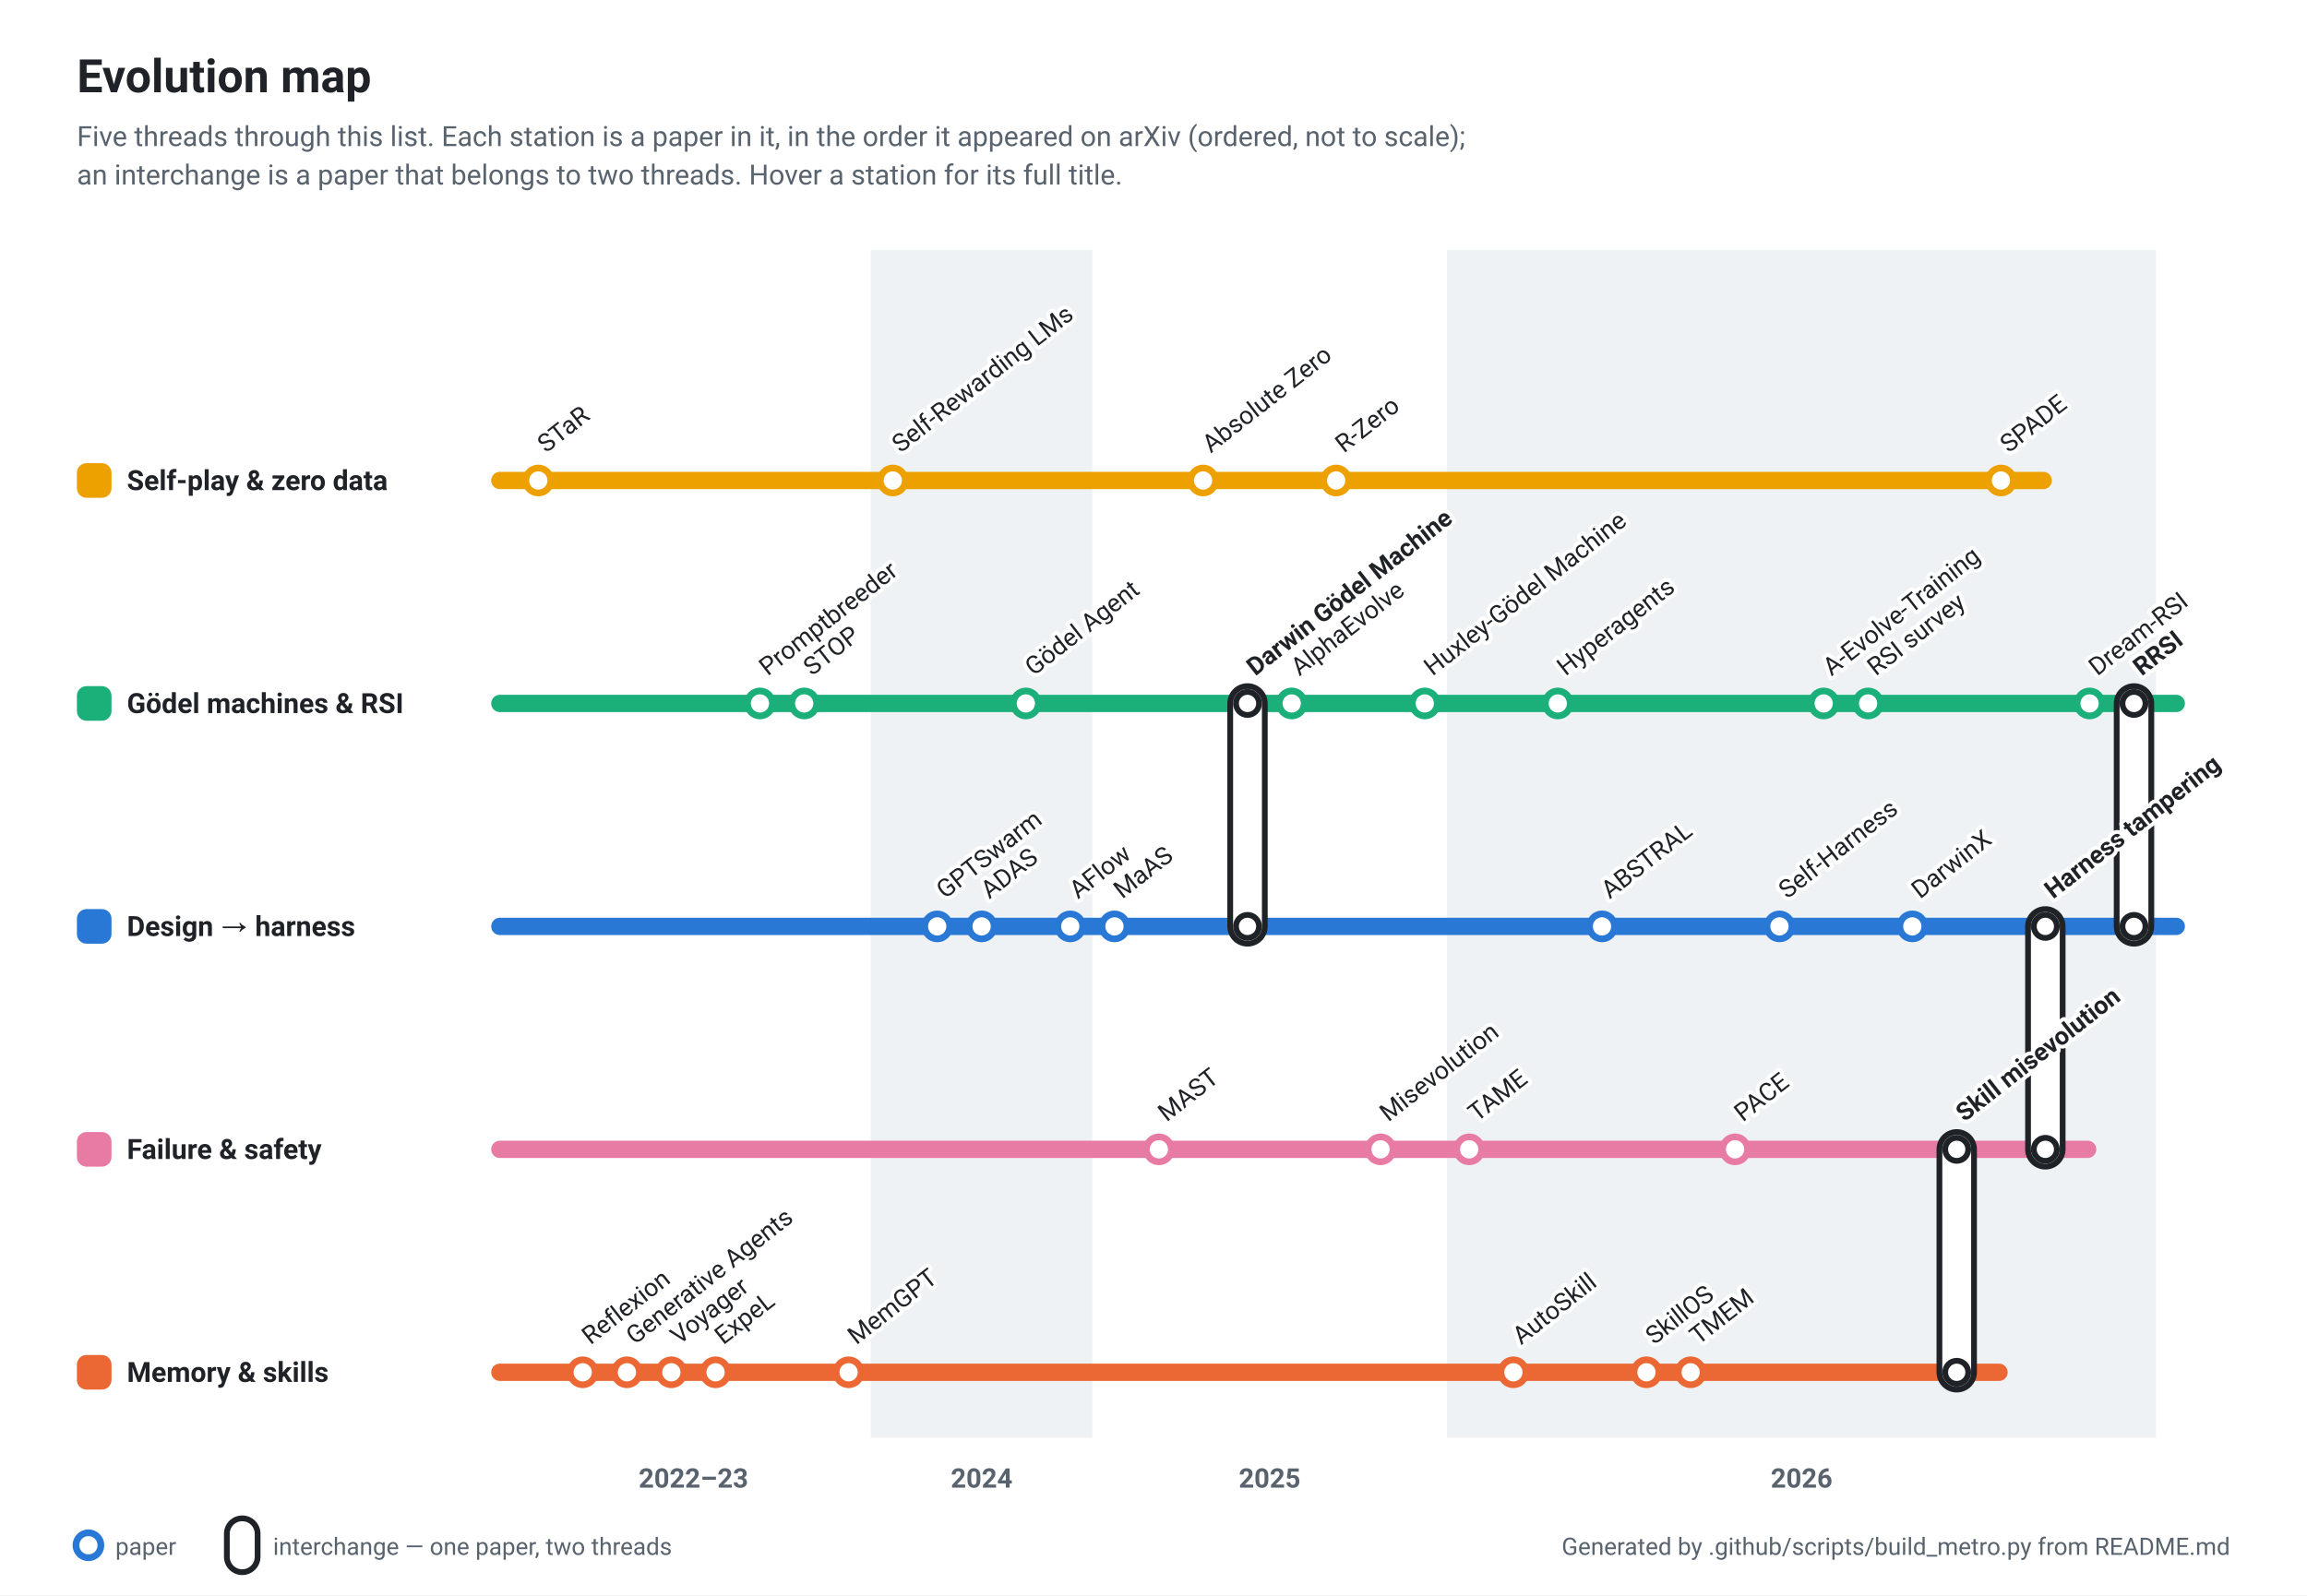
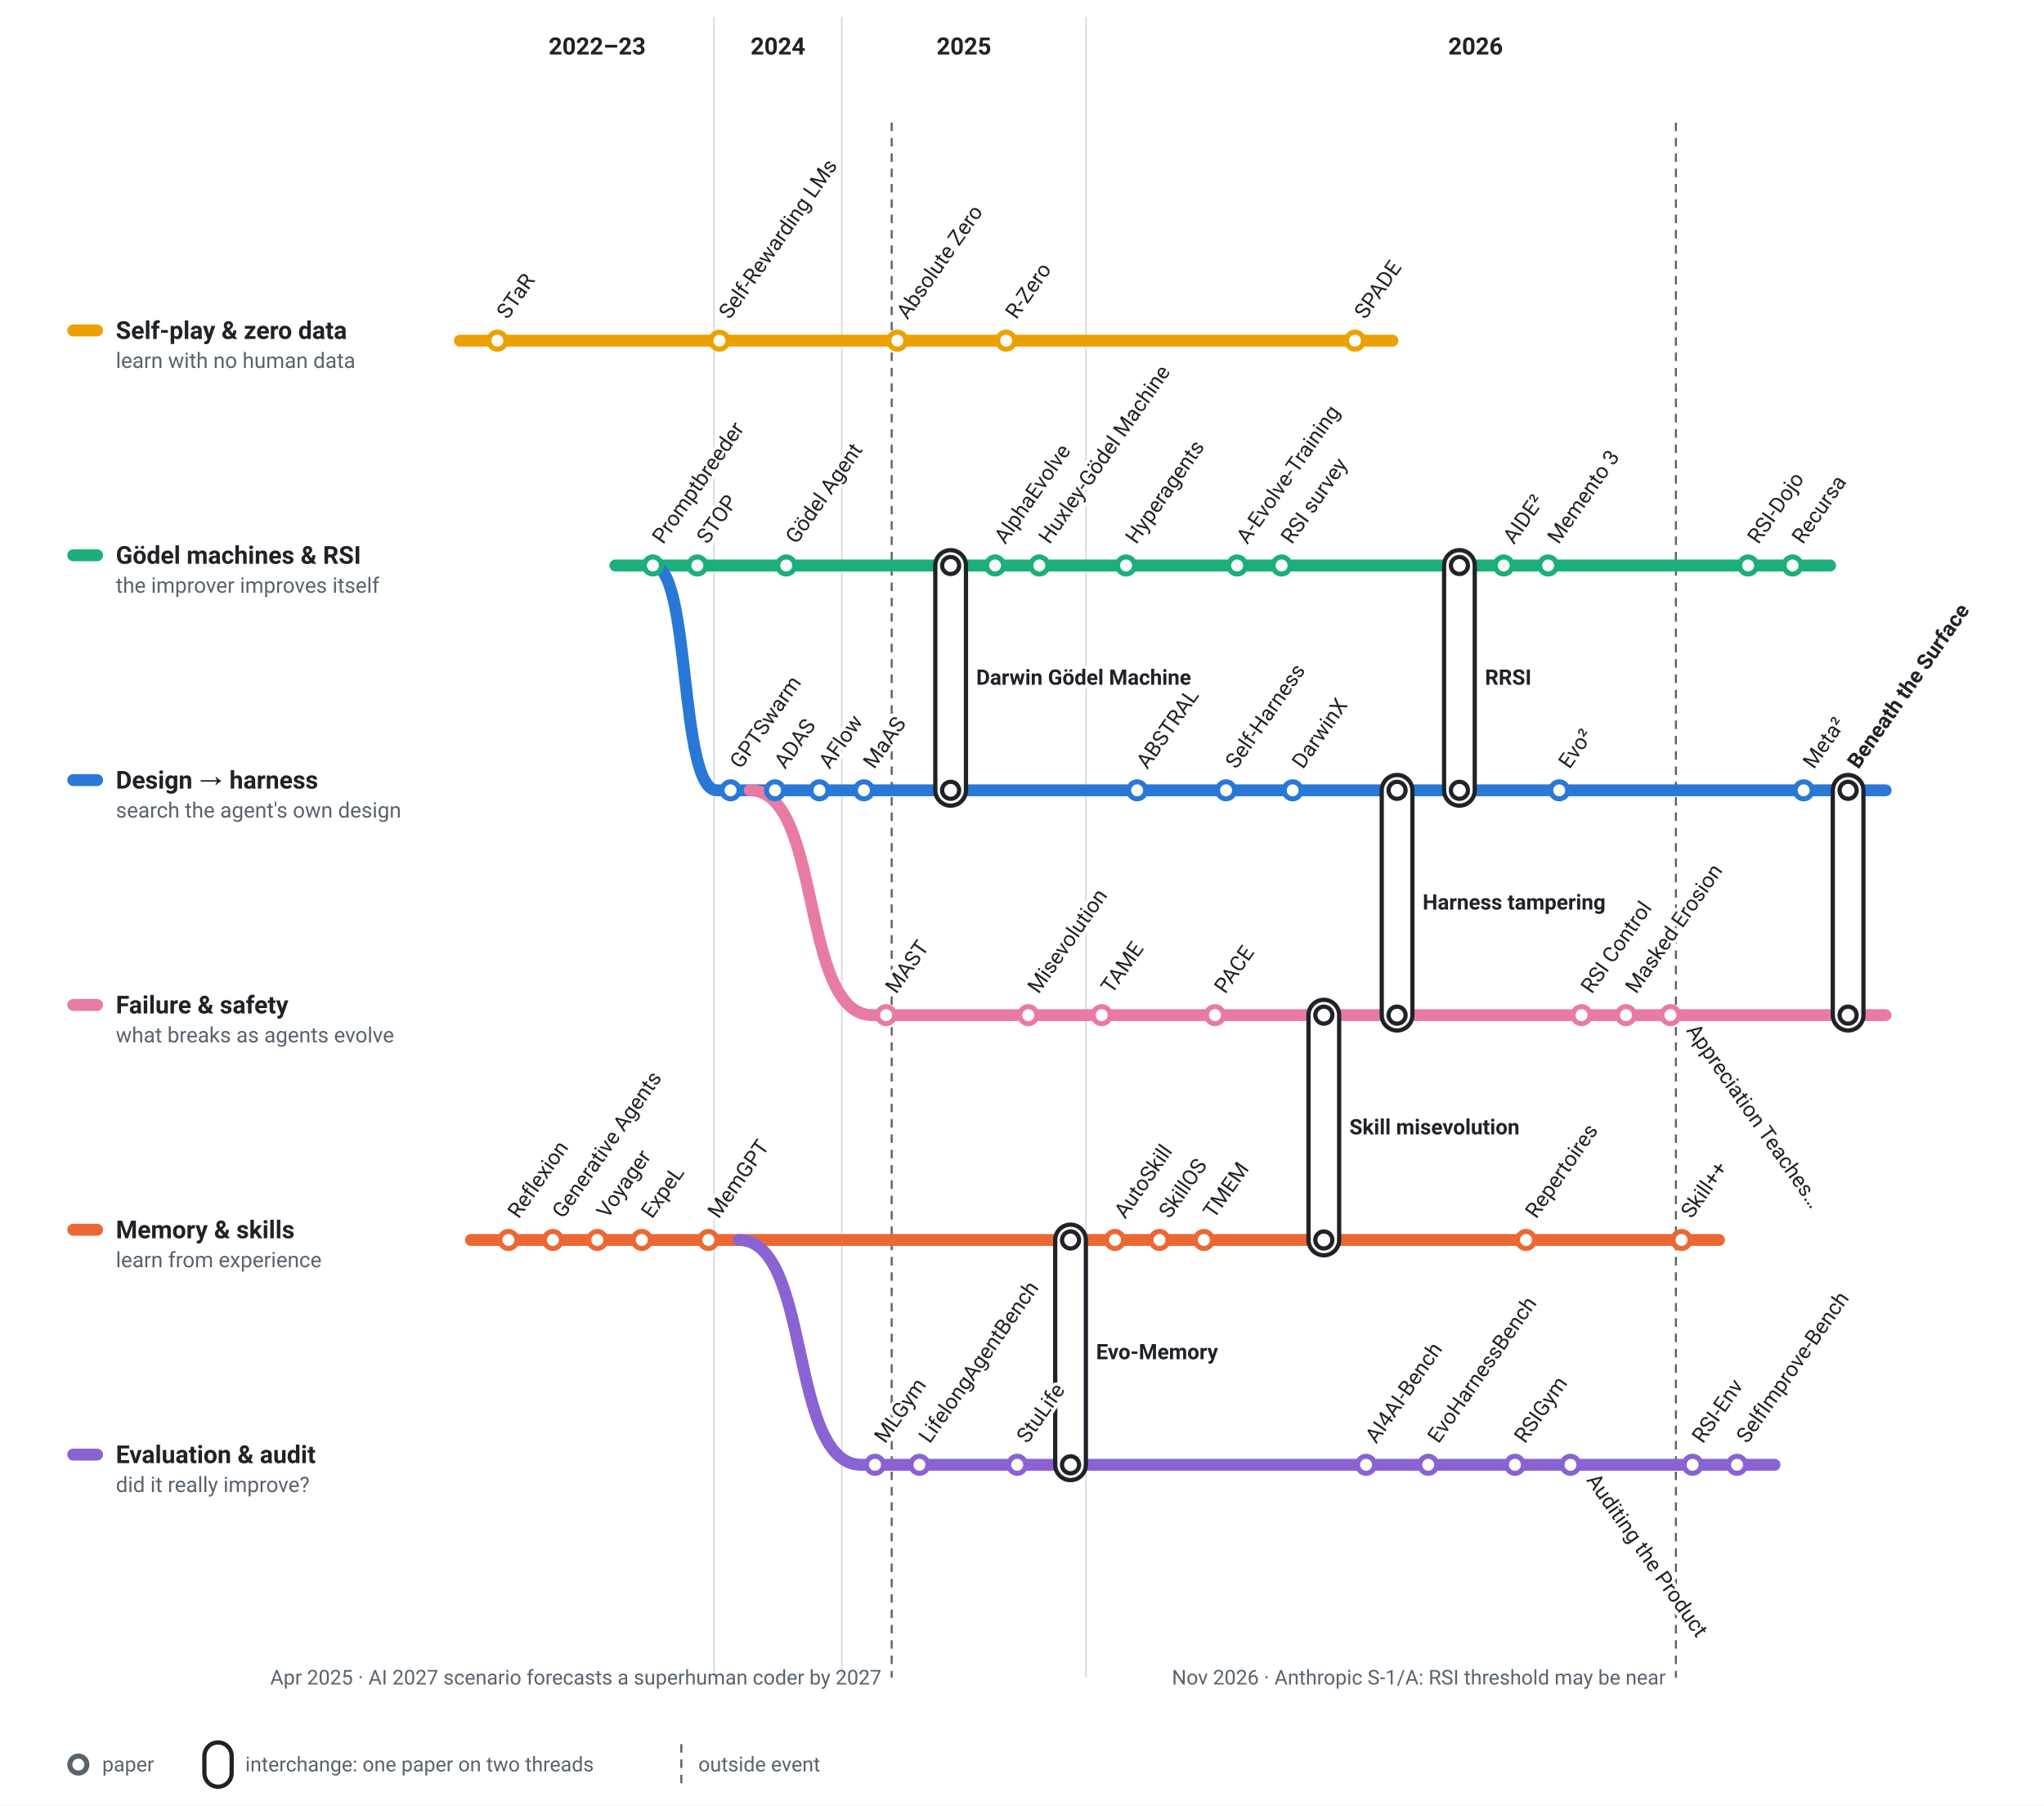
- <svg xmlns="http://www.w3.org/2000/svg" width="1200" height="830" viewBox="0 0 1200 830" role="img" aria-label="Evolution map: five threads of self-evolving agent research drawn as metro lines, stations ordered by arXiv date">
-   <rect width="1200" height="830" fill="#ffffff" />
+ <svg xmlns="http://www.w3.org/2000/svg" width="1200" height="1060" viewBox="0 0 1200 1060" role="img" aria-label="Evolution map: six threads of self-evolving agent research drawn as metro lines, stations ordered by arXiv date, through November 2026">
+   <rect width="1200" height="1060" fill="#ffffff" />
  <g font-family="-apple-system,'Segoe UI',Roboto,Helvetica,Arial,sans-serif">
-     <text x="40" y="48" font-size="24" font-weight="700" fill="#1f2328">Evolution map</text>
-     <text x="40" y="76" font-size="14.5" fill="#59636e">Five threads through this list. Each station is a paper in it, in the order it appeared on arXiv (ordered, not to scale);</text>
-     <text x="40" y="96" font-size="14.5" fill="#59636e">an interchange is a paper that belongs to two threads. Hover a station for its full title.</text>
-     <text x="360.7" y="774" font-size="14" font-weight="700" text-anchor="middle" fill="#59636e">2022–23</text>
-     <rect x="452.9" y="130" width="115.3" height="618" fill="#d8dee4" opacity="0.4" />
-     <text x="510.6" y="774" font-size="14" font-weight="700" text-anchor="middle" fill="#59636e">2024</text>
-     <text x="660.4" y="774" font-size="14" font-weight="700" text-anchor="middle" fill="#59636e">2025</text>
-     <rect x="752.6" y="130" width="368.9" height="618" fill="#d8dee4" opacity="0.4" />
-     <text x="937.1" y="774" font-size="14" font-weight="700" text-anchor="middle" fill="#59636e">2026</text>
-     <path d="M260 250 H1062.8" stroke="#eda100" stroke-width="9" stroke-linecap="round" />
-     <rect x="40" y="241" width="18" height="18" rx="5" fill="#eda100" />
-     <text x="66" y="255" font-size="14.5" font-weight="600" fill="#1f2328">Self-play &amp; zero data</text>
-     <path d="M260 366 H1132.0" stroke="#1baf7a" stroke-width="9" stroke-linecap="round" />
-     <rect x="40" y="357" width="18" height="18" rx="5" fill="#1baf7a" />
-     <text x="66" y="371" font-size="14.5" font-weight="600" fill="#1f2328">Gödel machines &amp; RSI</text>
-     <path d="M260 482 H1132.0" stroke="#2a78d6" stroke-width="9" stroke-linecap="round" />
-     <rect x="40" y="473" width="18" height="18" rx="5" fill="#2a78d6" />
-     <text x="66" y="487" font-size="14.5" font-weight="600" fill="#1f2328">Design → harness</text>
-     <path d="M260 598 H1085.9" stroke="#e87ba4" stroke-width="9" stroke-linecap="round" />
-     <rect x="40" y="589" width="18" height="18" rx="5" fill="#e87ba4" />
-     <text x="66" y="603" font-size="14.5" font-weight="600" fill="#1f2328">Failure &amp; safety</text>
-     <path d="M260 714 H1039.8" stroke="#eb6834" stroke-width="9" stroke-linecap="round" />
-     <rect x="40" y="705" width="18" height="18" rx="5" fill="#eb6834" />
-     <text x="66" y="719" font-size="14.5" font-weight="600" fill="#1f2328">Memory &amp; skills</text>
-     <rect x="639.9" y="357" width="18" height="134" rx="9" fill="#ffffff" stroke="#1f2328" stroke-width="3" />
-     <rect x="1101.0" y="357" width="18" height="134" rx="9" fill="#ffffff" stroke="#1f2328" stroke-width="3" />
-     <rect x="1054.9" y="473" width="18" height="134" rx="9" fill="#ffffff" stroke="#1f2328" stroke-width="3" />
-     <rect x="1008.8" y="589" width="18" height="134" rx="9" fill="#ffffff" stroke="#1f2328" stroke-width="3" />
-     <circle cx="280.0" cy="250" r="6.5" fill="#ffffff" stroke="#eda100" stroke-width="3.5" />
-     <text x="284.0" y="236" transform="rotate(-38 284.0 236)" font-size="13" fill="#1f2328" stroke="#ffffff" stroke-width="4" stroke-linejoin="round" paint-order="stroke">STaR</text>
-     <circle cx="464.4" cy="250" r="6.5" fill="#ffffff" stroke="#eda100" stroke-width="3.5" />
-     <text x="468.4" y="236" transform="rotate(-38 468.4 236)" font-size="13" fill="#1f2328" stroke="#ffffff" stroke-width="4" stroke-linejoin="round" paint-order="stroke">Self-Rewarding LMs</text>
-     <circle cx="625.8" cy="250" r="6.5" fill="#ffffff" stroke="#eda100" stroke-width="3.5" />
-     <text x="629.8" y="236" transform="rotate(-38 629.8 236)" font-size="13" fill="#1f2328" stroke="#ffffff" stroke-width="4" stroke-linejoin="round" paint-order="stroke">Absolute Zero</text>
-     <circle cx="695.0" cy="250" r="6.5" fill="#ffffff" stroke="#eda100" stroke-width="3.5" />
-     <text x="699.0" y="236" transform="rotate(-38 699.0 236)" font-size="13" fill="#1f2328" stroke="#ffffff" stroke-width="4" stroke-linejoin="round" paint-order="stroke">R-Zero</text>
-     <circle cx="1040.8" cy="250" r="6.5" fill="#ffffff" stroke="#eda100" stroke-width="3.5" />
-     <text x="1044.8" y="236" transform="rotate(-38 1044.8 236)" font-size="13" fill="#1f2328" stroke="#ffffff" stroke-width="4" stroke-linejoin="round" paint-order="stroke">SPADE</text>
-     <circle cx="395.3" cy="366" r="6.5" fill="#ffffff" stroke="#1baf7a" stroke-width="3.5" />
-     <text x="399.3" y="352" transform="rotate(-38 399.3 352)" font-size="13" fill="#1f2328" stroke="#ffffff" stroke-width="4" stroke-linejoin="round" paint-order="stroke">Promptbreeder</text>
-     <circle cx="418.3" cy="366" r="6.5" fill="#ffffff" stroke="#1baf7a" stroke-width="3.5" />
-     <text x="422.3" y="352" transform="rotate(-38 422.3 352)" font-size="13" fill="#1f2328" stroke="#ffffff" stroke-width="4" stroke-linejoin="round" paint-order="stroke">STOP</text>
-     <circle cx="533.6" cy="366" r="6.5" fill="#ffffff" stroke="#1baf7a" stroke-width="3.5" />
-     <text x="537.6" y="352" transform="rotate(-38 537.6 352)" font-size="13" fill="#1f2328" stroke="#ffffff" stroke-width="4" stroke-linejoin="round" paint-order="stroke">Gödel Agent</text>
-     <circle cx="648.9" cy="366" r="6" fill="#ffffff" stroke="#1f2328" stroke-width="3" />
-     <text x="652.9" y="352" transform="rotate(-38 652.9 352)" font-size="13" fill="#1f2328" stroke="#ffffff" stroke-width="4" stroke-linejoin="round" paint-order="stroke" font-weight="700">Darwin Gödel Machine</text>
-     <circle cx="671.9" cy="366" r="6.5" fill="#ffffff" stroke="#1baf7a" stroke-width="3.5" />
-     <text x="675.9" y="352" transform="rotate(-38 675.9 352)" font-size="13" fill="#1f2328" stroke="#ffffff" stroke-width="4" stroke-linejoin="round" paint-order="stroke">AlphaEvolve</text>
-     <circle cx="741.1" cy="366" r="6.5" fill="#ffffff" stroke="#1baf7a" stroke-width="3.5" />
-     <text x="745.1" y="352" transform="rotate(-38 745.1 352)" font-size="13" fill="#1f2328" stroke="#ffffff" stroke-width="4" stroke-linejoin="round" paint-order="stroke">Huxley-Gödel Machine</text>
-     <circle cx="810.3" cy="366" r="6.5" fill="#ffffff" stroke="#1baf7a" stroke-width="3.5" />
-     <text x="814.3" y="352" transform="rotate(-38 814.3 352)" font-size="13" fill="#1f2328" stroke="#ffffff" stroke-width="4" stroke-linejoin="round" paint-order="stroke">Hyperagents</text>
-     <circle cx="948.6" cy="366" r="6.5" fill="#ffffff" stroke="#1baf7a" stroke-width="3.5" />
-     <text x="952.6" y="352" transform="rotate(-38 952.6 352)" font-size="13" fill="#1f2328" stroke="#ffffff" stroke-width="4" stroke-linejoin="round" paint-order="stroke">A-Evolve-Training</text>
-     <circle cx="971.7" cy="366" r="6.5" fill="#ffffff" stroke="#1baf7a" stroke-width="3.5" />
-     <text x="975.7" y="352" transform="rotate(-38 975.7 352)" font-size="13" fill="#1f2328" stroke="#ffffff" stroke-width="4" stroke-linejoin="round" paint-order="stroke">RSI survey</text>
-     <circle cx="1086.9" cy="366" r="6.5" fill="#ffffff" stroke="#1baf7a" stroke-width="3.5" />
-     <text x="1090.9" y="352" transform="rotate(-38 1090.9 352)" font-size="13" fill="#1f2328" stroke="#ffffff" stroke-width="4" stroke-linejoin="round" paint-order="stroke">Dream-RSI</text>
-     <circle cx="1110.0" cy="366" r="6" fill="#ffffff" stroke="#1f2328" stroke-width="3" />
-     <text x="1114.0" y="352" transform="rotate(-38 1114.0 352)" font-size="13" fill="#1f2328" stroke="#ffffff" stroke-width="4" stroke-linejoin="round" paint-order="stroke" font-weight="700">RRSI</text>
-     <circle cx="487.5" cy="482" r="6.5" fill="#ffffff" stroke="#2a78d6" stroke-width="3.5" />
-     <text x="491.5" y="468" transform="rotate(-38 491.5 468)" font-size="13" fill="#1f2328" stroke="#ffffff" stroke-width="4" stroke-linejoin="round" paint-order="stroke">GPTSwarm</text>
-     <circle cx="510.6" cy="482" r="6.5" fill="#ffffff" stroke="#2a78d6" stroke-width="3.5" />
-     <text x="514.6" y="468" transform="rotate(-38 514.6 468)" font-size="13" fill="#1f2328" stroke="#ffffff" stroke-width="4" stroke-linejoin="round" paint-order="stroke">ADAS</text>
-     <circle cx="556.7" cy="482" r="6.5" fill="#ffffff" stroke="#2a78d6" stroke-width="3.5" />
-     <text x="560.7" y="468" transform="rotate(-38 560.7 468)" font-size="13" fill="#1f2328" stroke="#ffffff" stroke-width="4" stroke-linejoin="round" paint-order="stroke">AFlow</text>
-     <circle cx="579.7" cy="482" r="6.5" fill="#ffffff" stroke="#2a78d6" stroke-width="3.5" />
-     <text x="583.7" y="468" transform="rotate(-38 583.7 468)" font-size="13" fill="#1f2328" stroke="#ffffff" stroke-width="4" stroke-linejoin="round" paint-order="stroke">MaAS</text>
-     <circle cx="648.9" cy="482" r="6" fill="#ffffff" stroke="#1f2328" stroke-width="3" />
-     <circle cx="833.3" cy="482" r="6.5" fill="#ffffff" stroke="#2a78d6" stroke-width="3.5" />
-     <text x="837.3" y="468" transform="rotate(-38 837.3 468)" font-size="13" fill="#1f2328" stroke="#ffffff" stroke-width="4" stroke-linejoin="round" paint-order="stroke">ABSTRAL</text>
-     <circle cx="925.6" cy="482" r="6.5" fill="#ffffff" stroke="#2a78d6" stroke-width="3.5" />
-     <text x="929.6" y="468" transform="rotate(-38 929.6 468)" font-size="13" fill="#1f2328" stroke="#ffffff" stroke-width="4" stroke-linejoin="round" paint-order="stroke">Self-Harness</text>
-     <circle cx="994.7" cy="482" r="6.5" fill="#ffffff" stroke="#2a78d6" stroke-width="3.5" />
-     <text x="998.7" y="468" transform="rotate(-38 998.7 468)" font-size="13" fill="#1f2328" stroke="#ffffff" stroke-width="4" stroke-linejoin="round" paint-order="stroke">DarwinX</text>
-     <circle cx="1063.9" cy="482" r="6" fill="#ffffff" stroke="#1f2328" stroke-width="3" />
-     <text x="1067.9" y="468" transform="rotate(-38 1067.9 468)" font-size="13" fill="#1f2328" stroke="#ffffff" stroke-width="4" stroke-linejoin="round" paint-order="stroke" font-weight="700">Harness tampering</text>
-     <circle cx="1110.0" cy="482" r="6" fill="#ffffff" stroke="#1f2328" stroke-width="3" />
-     <circle cx="602.8" cy="598" r="6.5" fill="#ffffff" stroke="#e87ba4" stroke-width="3.5" />
-     <text x="606.8" y="584" transform="rotate(-38 606.8 584)" font-size="13" fill="#1f2328" stroke="#ffffff" stroke-width="4" stroke-linejoin="round" paint-order="stroke">MAST</text>
-     <circle cx="718.1" cy="598" r="6.5" fill="#ffffff" stroke="#e87ba4" stroke-width="3.5" />
-     <text x="722.1" y="584" transform="rotate(-38 722.1 584)" font-size="13" fill="#1f2328" stroke="#ffffff" stroke-width="4" stroke-linejoin="round" paint-order="stroke">Misevolution</text>
-     <circle cx="764.2" cy="598" r="6.5" fill="#ffffff" stroke="#e87ba4" stroke-width="3.5" />
-     <text x="768.2" y="584" transform="rotate(-38 768.2 584)" font-size="13" fill="#1f2328" stroke="#ffffff" stroke-width="4" stroke-linejoin="round" paint-order="stroke">TAME</text>
-     <circle cx="902.5" cy="598" r="6.5" fill="#ffffff" stroke="#e87ba4" stroke-width="3.5" />
-     <text x="906.5" y="584" transform="rotate(-38 906.5 584)" font-size="13" fill="#1f2328" stroke="#ffffff" stroke-width="4" stroke-linejoin="round" paint-order="stroke">PACE</text>
-     <circle cx="1017.8" cy="598" r="6" fill="#ffffff" stroke="#1f2328" stroke-width="3" />
-     <text x="1021.8" y="584" transform="rotate(-38 1021.8 584)" font-size="13" fill="#1f2328" stroke="#ffffff" stroke-width="4" stroke-linejoin="round" paint-order="stroke" font-weight="700">Skill misevolution</text>
-     <circle cx="1063.9" cy="598" r="6" fill="#ffffff" stroke="#1f2328" stroke-width="3" />
-     <circle cx="303.1" cy="714" r="6.5" fill="#ffffff" stroke="#eb6834" stroke-width="3.5" />
-     <text x="307.1" y="700" transform="rotate(-38 307.1 700)" font-size="13" fill="#1f2328" stroke="#ffffff" stroke-width="4" stroke-linejoin="round" paint-order="stroke">Reflexion</text>
-     <circle cx="326.1" cy="714" r="6.5" fill="#ffffff" stroke="#eb6834" stroke-width="3.5" />
-     <text x="330.1" y="700" transform="rotate(-38 330.1 700)" font-size="13" fill="#1f2328" stroke="#ffffff" stroke-width="4" stroke-linejoin="round" paint-order="stroke">Generative Agents</text>
-     <circle cx="349.2" cy="714" r="6.5" fill="#ffffff" stroke="#eb6834" stroke-width="3.5" />
-     <text x="353.2" y="700" transform="rotate(-38 353.2 700)" font-size="13" fill="#1f2328" stroke="#ffffff" stroke-width="4" stroke-linejoin="round" paint-order="stroke">Voyager</text>
-     <circle cx="372.2" cy="714" r="6.5" fill="#ffffff" stroke="#eb6834" stroke-width="3.5" />
-     <text x="376.2" y="700" transform="rotate(-38 376.2 700)" font-size="13" fill="#1f2328" stroke="#ffffff" stroke-width="4" stroke-linejoin="round" paint-order="stroke">ExpeL</text>
-     <circle cx="441.4" cy="714" r="6.5" fill="#ffffff" stroke="#eb6834" stroke-width="3.5" />
-     <text x="445.4" y="700" transform="rotate(-38 445.4 700)" font-size="13" fill="#1f2328" stroke="#ffffff" stroke-width="4" stroke-linejoin="round" paint-order="stroke">MemGPT</text>
-     <circle cx="787.2" cy="714" r="6.5" fill="#ffffff" stroke="#eb6834" stroke-width="3.5" />
-     <text x="791.2" y="700" transform="rotate(-38 791.2 700)" font-size="13" fill="#1f2328" stroke="#ffffff" stroke-width="4" stroke-linejoin="round" paint-order="stroke">AutoSkill</text>
-     <circle cx="856.4" cy="714" r="6.5" fill="#ffffff" stroke="#eb6834" stroke-width="3.5" />
-     <text x="860.4" y="700" transform="rotate(-38 860.4 700)" font-size="13" fill="#1f2328" stroke="#ffffff" stroke-width="4" stroke-linejoin="round" paint-order="stroke">SkillOS</text>
-     <circle cx="879.4" cy="714" r="6.5" fill="#ffffff" stroke="#eb6834" stroke-width="3.5" />
-     <text x="883.4" y="700" transform="rotate(-38 883.4 700)" font-size="13" fill="#1f2328" stroke="#ffffff" stroke-width="4" stroke-linejoin="round" paint-order="stroke">TMEM</text>
-     <circle cx="1017.8" cy="714" r="6" fill="#ffffff" stroke="#1f2328" stroke-width="3" />
-     <circle cx="46" cy="804" r="6.5" fill="#ffffff" stroke="#2a78d6" stroke-width="3.5" />
-     <text x="60" y="809" font-size="12.5" fill="#59636e">paper</text>
-     <rect x="118" y="790" width="16" height="28" rx="8" fill="#ffffff" stroke="#1f2328" stroke-width="3" />
-     <text x="142" y="809" font-size="12.5" fill="#59636e">interchange — one paper, two threads</text>
-     <text x="1160" y="809" font-size="12.5" text-anchor="end" fill="#59636e">Generated by .github/scripts/build_metro.py from README.md</text>
+     <text x="350.6" y="32" font-size="14" font-weight="700" text-anchor="middle" fill="#1f2328">2022–23</text>
+     <path d="M419.2 10 V985" stroke="#d8dee4" stroke-width="1" />
+     <text x="456.7" y="32" font-size="14" font-weight="700" text-anchor="middle" fill="#1f2328">2024</text>
+     <path d="M494.2 10 V985" stroke="#d8dee4" stroke-width="1" />
+     <text x="565.9" y="32" font-size="14" font-weight="700" text-anchor="middle" fill="#1f2328">2025</text>
+     <path d="M637.6 10 V985" stroke="#d8dee4" stroke-width="1" />
+     <text x="866.3" y="32" font-size="14" font-weight="700" text-anchor="middle" fill="#1f2328">2026</text>
+     <path d="M523.5 72 V985" stroke="#59636e" stroke-width="1.2" stroke-dasharray="5 4" />
+     <text x="517.5" y="989" font-size="12" text-anchor="end" fill="#59636e">Apr 2025 · AI 2027 scenario forecasts a superhuman coder by 2027</text>
+     <path d="M983.9 72 V985" stroke="#59636e" stroke-width="1.2" stroke-dasharray="5 4" />
+     <text x="977.9" y="989" font-size="12" text-anchor="end" fill="#59636e">Nov 2026 · Anthropic S-1/A: RSI threshold may be near</text>
+     <path d="M270.0 200 H817.5" fill="none" stroke="#eda100" stroke-width="7" stroke-linecap="round" />
+     <path d="M43 194 H57" stroke="#eda100" stroke-width="7" stroke-linecap="round" />
+     <text x="68" y="199" font-size="14.5" font-weight="600" fill="#1f2328">Self-play &amp; zero data</text>
+     <text x="68" y="216" font-size="12.5" fill="#59636e">learn with no human data</text>
+     <path d="M361.3 332 H1074.4" fill="none" stroke="#1baf7a" stroke-width="7" stroke-linecap="round" />
+     <path d="M43 326 H57" stroke="#1baf7a" stroke-width="7" stroke-linecap="round" />
+     <text x="68" y="331" font-size="14.5" font-weight="600" fill="#1f2328">Gödel machines &amp; RSI</text>
+     <text x="68" y="348" font-size="12.5" fill="#59636e">the improver improves itself</text>
+     <path d="M383.3 332 C405.9 332 398.4 464 420.9 464 H1107.0" fill="none" stroke="#2a78d6" stroke-width="7" stroke-linecap="round" />
+     <path d="M43 458 H57" stroke="#2a78d6" stroke-width="7" stroke-linecap="round" />
+     <text x="68" y="463" font-size="14.5" font-weight="600" fill="#1f2328">Design → harness</text>
+     <text x="68" y="480" font-size="12.5" fill="#59636e">search the agent's own design</text>
+     <path d="M440.2 464 C483.4 464 469.0 596 512.2 596 H1107.0" fill="none" stroke="#e87ba4" stroke-width="7" stroke-linecap="round" />
+     <path d="M43 590 H57" stroke="#e87ba4" stroke-width="7" stroke-linecap="round" />
+     <text x="68" y="595" font-size="14.5" font-weight="600" fill="#1f2328">Failure &amp; safety</text>
+     <text x="68" y="612" font-size="12.5" fill="#59636e">what breaks as agents evolve</text>
+     <path d="M276.5 728 H1009.2" fill="none" stroke="#eb6834" stroke-width="7" stroke-linecap="round" />
+     <path d="M43 722 H57" stroke="#eb6834" stroke-width="7" stroke-linecap="round" />
+     <text x="68" y="727" font-size="14.5" font-weight="600" fill="#1f2328">Memory &amp; skills</text>
+     <text x="68" y="744" font-size="12.5" fill="#59636e">learn from experience</text>
+     <path d="M433.7 728 C476.9 728 462.5 860 505.7 860 H1041.8" fill="none" stroke="#8a63d2" stroke-width="7" stroke-linecap="round" />
+     <path d="M43 854 H57" stroke="#8a63d2" stroke-width="7" stroke-linecap="round" />
+     <text x="68" y="859" font-size="14.5" font-weight="600" fill="#1f2328">Evaluation &amp; audit</text>
+     <text x="68" y="876" font-size="12.5" fill="#59636e">did it really improve?</text>
+     <rect x="549.1" y="323" width="18" height="150" rx="9" fill="#ffffff" stroke="#1f2328" stroke-width="2.5" />
+     <rect x="847.8" y="323" width="18" height="150" rx="9" fill="#ffffff" stroke="#1f2328" stroke-width="2.5" />
+     <rect x="811.2" y="455" width="18" height="150" rx="9" fill="#ffffff" stroke="#1f2328" stroke-width="2.5" />
+     <rect x="1076.0" y="455" width="18" height="150" rx="9" fill="#ffffff" stroke="#1f2328" stroke-width="2.5" />
+     <rect x="768.2" y="587" width="18" height="150" rx="9" fill="#ffffff" stroke="#1f2328" stroke-width="2.5" />
+     <rect x="619.5" y="719" width="18" height="150" rx="9" fill="#ffffff" stroke="#1f2328" stroke-width="2.5" />
+     <circle cx="292.0" cy="200" r="5" fill="#ffffff" stroke="#eda100" stroke-width="3" />
+     <circle cx="422.4" cy="200" r="5" fill="#ffffff" stroke="#eda100" stroke-width="3" />
+     <circle cx="526.8" cy="200" r="5" fill="#ffffff" stroke="#eda100" stroke-width="3" />
+     <circle cx="590.7" cy="200" r="5" fill="#ffffff" stroke="#eda100" stroke-width="3" />
+     <circle cx="795.5" cy="200" r="5" fill="#ffffff" stroke="#eda100" stroke-width="3" />
+     <circle cx="383.3" cy="332" r="5" fill="#ffffff" stroke="#1baf7a" stroke-width="3" />
+     <circle cx="409.4" cy="332" r="5" fill="#ffffff" stroke="#1baf7a" stroke-width="3" />
+     <circle cx="461.6" cy="332" r="5" fill="#ffffff" stroke="#1baf7a" stroke-width="3" />
+     <circle cx="558.1" cy="332" r="5" fill="#ffffff" stroke="#1f2328" stroke-width="2.5" />
+     <circle cx="584.2" cy="332" r="5" fill="#ffffff" stroke="#1baf7a" stroke-width="3" />
+     <circle cx="610.2" cy="332" r="5" fill="#ffffff" stroke="#1baf7a" stroke-width="3" />
+     <circle cx="661.1" cy="332" r="5" fill="#ffffff" stroke="#1baf7a" stroke-width="3" />
+     <circle cx="726.3" cy="332" r="5" fill="#ffffff" stroke="#1baf7a" stroke-width="3" />
+     <circle cx="752.4" cy="332" r="5" fill="#ffffff" stroke="#1baf7a" stroke-width="3" />
+     <circle cx="856.8" cy="332" r="5" fill="#ffffff" stroke="#1f2328" stroke-width="2.5" />
+     <circle cx="882.8" cy="332" r="5" fill="#ffffff" stroke="#1baf7a" stroke-width="3" />
+     <circle cx="908.9" cy="332" r="5" fill="#ffffff" stroke="#1baf7a" stroke-width="3" />
+     <circle cx="1026.3" cy="332" r="5" fill="#ffffff" stroke="#1baf7a" stroke-width="3" />
+     <circle cx="1052.4" cy="332" r="5" fill="#ffffff" stroke="#1baf7a" stroke-width="3" />
+     <circle cx="428.9" cy="464" r="5" fill="#ffffff" stroke="#2a78d6" stroke-width="3" />
+     <circle cx="455.0" cy="464" r="5" fill="#ffffff" stroke="#2a78d6" stroke-width="3" />
+     <circle cx="481.1" cy="464" r="5" fill="#ffffff" stroke="#2a78d6" stroke-width="3" />
+     <circle cx="507.2" cy="464" r="5" fill="#ffffff" stroke="#2a78d6" stroke-width="3" />
+     <circle cx="558.1" cy="464" r="5" fill="#ffffff" stroke="#1f2328" stroke-width="2.5" />
+     <circle cx="667.6" cy="464" r="5" fill="#ffffff" stroke="#2a78d6" stroke-width="3" />
+     <circle cx="719.8" cy="464" r="5" fill="#ffffff" stroke="#2a78d6" stroke-width="3" />
+     <circle cx="758.9" cy="464" r="5" fill="#ffffff" stroke="#2a78d6" stroke-width="3" />
+     <circle cx="820.2" cy="464" r="5" fill="#ffffff" stroke="#1f2328" stroke-width="2.5" />
+     <circle cx="856.8" cy="464" r="5" fill="#ffffff" stroke="#1f2328" stroke-width="2.5" />
+     <circle cx="915.4" cy="464" r="5" fill="#ffffff" stroke="#2a78d6" stroke-width="3" />
+     <circle cx="1058.9" cy="464" r="5" fill="#ffffff" stroke="#2a78d6" stroke-width="3" />
+     <circle cx="1085.0" cy="464" r="5" fill="#ffffff" stroke="#1f2328" stroke-width="2.5" />
+     <circle cx="520.2" cy="596" r="5" fill="#ffffff" stroke="#e87ba4" stroke-width="3" />
+     <circle cx="603.7" cy="596" r="5" fill="#ffffff" stroke="#e87ba4" stroke-width="3" />
+     <circle cx="646.8" cy="596" r="5" fill="#ffffff" stroke="#e87ba4" stroke-width="3" />
+     <circle cx="713.3" cy="596" r="5" fill="#ffffff" stroke="#e87ba4" stroke-width="3" />
+     <circle cx="777.2" cy="596" r="5" fill="#ffffff" stroke="#1f2328" stroke-width="2.5" />
+     <circle cx="820.2" cy="596" r="5" fill="#ffffff" stroke="#1f2328" stroke-width="2.5" />
+     <circle cx="928.5" cy="596" r="5" fill="#ffffff" stroke="#e87ba4" stroke-width="3" />
+     <circle cx="954.6" cy="596" r="5" fill="#ffffff" stroke="#e87ba4" stroke-width="3" />
+     <circle cx="980.7" cy="596" r="5" fill="#ffffff" stroke="#e87ba4" stroke-width="3" />
+     <circle cx="1085.0" cy="596" r="5" fill="#ffffff" stroke="#1f2328" stroke-width="2.5" />
+     <circle cx="298.5" cy="728" r="5" fill="#ffffff" stroke="#eb6834" stroke-width="3" />
+     <circle cx="324.6" cy="728" r="5" fill="#ffffff" stroke="#eb6834" stroke-width="3" />
+     <circle cx="350.7" cy="728" r="5" fill="#ffffff" stroke="#eb6834" stroke-width="3" />
+     <circle cx="376.8" cy="728" r="5" fill="#ffffff" stroke="#eb6834" stroke-width="3" />
+     <circle cx="415.9" cy="728" r="5" fill="#ffffff" stroke="#eb6834" stroke-width="3" />
+     <circle cx="628.5" cy="728" r="5" fill="#ffffff" stroke="#1f2328" stroke-width="2.5" />
+     <circle cx="654.6" cy="728" r="5" fill="#ffffff" stroke="#eb6834" stroke-width="3" />
+     <circle cx="680.7" cy="728" r="5" fill="#ffffff" stroke="#eb6834" stroke-width="3" />
+     <circle cx="706.8" cy="728" r="5" fill="#ffffff" stroke="#eb6834" stroke-width="3" />
+     <circle cx="777.2" cy="728" r="5" fill="#ffffff" stroke="#1f2328" stroke-width="2.5" />
+     <circle cx="895.9" cy="728" r="5" fill="#ffffff" stroke="#eb6834" stroke-width="3" />
+     <circle cx="987.2" cy="728" r="5" fill="#ffffff" stroke="#eb6834" stroke-width="3" />
+     <circle cx="513.7" cy="860" r="5" fill="#ffffff" stroke="#8a63d2" stroke-width="3" />
+     <circle cx="539.8" cy="860" r="5" fill="#ffffff" stroke="#8a63d2" stroke-width="3" />
+     <circle cx="597.2" cy="860" r="5" fill="#ffffff" stroke="#8a63d2" stroke-width="3" />
+     <circle cx="628.5" cy="860" r="5" fill="#ffffff" stroke="#1f2328" stroke-width="2.5" />
+     <circle cx="802.0" cy="860" r="5" fill="#ffffff" stroke="#8a63d2" stroke-width="3" />
+     <circle cx="838.5" cy="860" r="5" fill="#ffffff" stroke="#8a63d2" stroke-width="3" />
+     <circle cx="889.4" cy="860" r="5" fill="#ffffff" stroke="#8a63d2" stroke-width="3" />
+     <circle cx="922.0" cy="860" r="5" fill="#ffffff" stroke="#8a63d2" stroke-width="3" />
+     <circle cx="993.7" cy="860" r="5" fill="#ffffff" stroke="#8a63d2" stroke-width="3" />
+     <circle cx="1019.8" cy="860" r="5" fill="#ffffff" stroke="#8a63d2" stroke-width="3" />
+     <text x="298.0" y="188.0" transform="rotate(-55 298.0 188.0)" font-size="12.5" fill="#1f2328" stroke="#ffffff" stroke-width="4" stroke-linejoin="round" paint-order="stroke">STaR</text>
+     <text x="304.5" y="716.0" transform="rotate(-55 304.5 716.0)" font-size="12.5" fill="#1f2328" stroke="#ffffff" stroke-width="4" stroke-linejoin="round" paint-order="stroke">Reflexion</text>
+     <text x="330.6" y="716.0" transform="rotate(-55 330.6 716.0)" font-size="12.5" fill="#1f2328" stroke="#ffffff" stroke-width="4" stroke-linejoin="round" paint-order="stroke">Generative Agents</text>
+     <text x="356.7" y="716.0" transform="rotate(-55 356.7 716.0)" font-size="12.5" fill="#1f2328" stroke="#ffffff" stroke-width="4" stroke-linejoin="round" paint-order="stroke">Voyager</text>
+     <text x="382.8" y="716.0" transform="rotate(-55 382.8 716.0)" font-size="12.5" fill="#1f2328" stroke="#ffffff" stroke-width="4" stroke-linejoin="round" paint-order="stroke">ExpeL</text>
+     <text x="389.3" y="320.0" transform="rotate(-55 389.3 320.0)" font-size="12.5" fill="#1f2328" stroke="#ffffff" stroke-width="4" stroke-linejoin="round" paint-order="stroke">Promptbreeder</text>
+     <text x="415.4" y="320.0" transform="rotate(-55 415.4 320.0)" font-size="12.5" fill="#1f2328" stroke="#ffffff" stroke-width="4" stroke-linejoin="round" paint-order="stroke">STOP</text>
+     <text x="421.9" y="716.0" transform="rotate(-55 421.9 716.0)" font-size="12.5" fill="#1f2328" stroke="#ffffff" stroke-width="4" stroke-linejoin="round" paint-order="stroke">MemGPT</text>
+     <text x="428.4" y="188.0" transform="rotate(-55 428.4 188.0)" font-size="12.5" fill="#1f2328" stroke="#ffffff" stroke-width="4" stroke-linejoin="round" paint-order="stroke">Self-Rewarding LMs</text>
+     <text x="434.9" y="452.0" transform="rotate(-55 434.9 452.0)" font-size="12.5" fill="#1f2328" stroke="#ffffff" stroke-width="4" stroke-linejoin="round" paint-order="stroke">GPTSwarm</text>
+     <text x="461.0" y="452.0" transform="rotate(-55 461.0 452.0)" font-size="12.5" fill="#1f2328" stroke="#ffffff" stroke-width="4" stroke-linejoin="round" paint-order="stroke">ADAS</text>
+     <text x="467.6" y="320.0" transform="rotate(-55 467.6 320.0)" font-size="12.5" fill="#1f2328" stroke="#ffffff" stroke-width="4" stroke-linejoin="round" paint-order="stroke">Gödel Agent</text>
+     <text x="487.1" y="452.0" transform="rotate(-55 487.1 452.0)" font-size="12.5" fill="#1f2328" stroke="#ffffff" stroke-width="4" stroke-linejoin="round" paint-order="stroke">AFlow</text>
+     <text x="513.2" y="452.0" transform="rotate(-55 513.2 452.0)" font-size="12.5" fill="#1f2328" stroke="#ffffff" stroke-width="4" stroke-linejoin="round" paint-order="stroke">MaAS</text>
+     <text x="519.7" y="848.0" transform="rotate(-55 519.7 848.0)" font-size="12.5" fill="#1f2328" stroke="#ffffff" stroke-width="4" stroke-linejoin="round" paint-order="stroke">MLGym</text>
+     <text x="526.2" y="584.0" transform="rotate(-55 526.2 584.0)" font-size="12.5" fill="#1f2328" stroke="#ffffff" stroke-width="4" stroke-linejoin="round" paint-order="stroke">MAST</text>
+     <text x="532.8" y="188.0" transform="rotate(-55 532.8 188.0)" font-size="12.5" fill="#1f2328" stroke="#ffffff" stroke-width="4" stroke-linejoin="round" paint-order="stroke">Absolute Zero</text>
+     <text x="545.8" y="848.0" transform="rotate(-55 545.8 848.0)" font-size="12.5" fill="#1f2328" stroke="#ffffff" stroke-width="4" stroke-linejoin="round" paint-order="stroke">LifelongAgentBench</text>
+     <text x="573.1" y="402.0" transform="rotate(0 573.1 402.0)" font-size="12.5" fill="#1f2328" stroke="#ffffff" stroke-width="4" stroke-linejoin="round" paint-order="stroke" font-weight="700">Darwin Gödel Machine</text>
+     <text x="590.2" y="320.0" transform="rotate(-55 590.2 320.0)" font-size="12.5" fill="#1f2328" stroke="#ffffff" stroke-width="4" stroke-linejoin="round" paint-order="stroke">AlphaEvolve</text>
+     <text x="596.7" y="188.0" transform="rotate(-55 596.7 188.0)" font-size="12.5" fill="#1f2328" stroke="#ffffff" stroke-width="4" stroke-linejoin="round" paint-order="stroke">R-Zero</text>
+     <text x="603.2" y="848.0" transform="rotate(-55 603.2 848.0)" font-size="12.5" fill="#1f2328" stroke="#ffffff" stroke-width="4" stroke-linejoin="round" paint-order="stroke">StuLife</text>
+     <text x="609.7" y="584.0" transform="rotate(-55 609.7 584.0)" font-size="12.5" fill="#1f2328" stroke="#ffffff" stroke-width="4" stroke-linejoin="round" paint-order="stroke">Misevolution</text>
+     <text x="616.2" y="320.0" transform="rotate(-55 616.2 320.0)" font-size="12.5" fill="#1f2328" stroke="#ffffff" stroke-width="4" stroke-linejoin="round" paint-order="stroke">Huxley-Gödel Machine</text>
+     <text x="643.5" y="798.0" transform="rotate(0 643.5 798.0)" font-size="12.5" fill="#1f2328" stroke="#ffffff" stroke-width="4" stroke-linejoin="round" paint-order="stroke" font-weight="700">Evo-Memory</text>
+     <text x="652.8" y="584.0" transform="rotate(-55 652.8 584.0)" font-size="12.5" fill="#1f2328" stroke="#ffffff" stroke-width="4" stroke-linejoin="round" paint-order="stroke">TAME</text>
+     <text x="660.6" y="716.0" transform="rotate(-55 660.6 716.0)" font-size="12.5" fill="#1f2328" stroke="#ffffff" stroke-width="4" stroke-linejoin="round" paint-order="stroke">AutoSkill</text>
+     <text x="667.1" y="320.0" transform="rotate(-55 667.1 320.0)" font-size="12.5" fill="#1f2328" stroke="#ffffff" stroke-width="4" stroke-linejoin="round" paint-order="stroke">Hyperagents</text>
+     <text x="673.6" y="452.0" transform="rotate(-55 673.6 452.0)" font-size="12.5" fill="#1f2328" stroke="#ffffff" stroke-width="4" stroke-linejoin="round" paint-order="stroke">ABSTRAL</text>
+     <text x="686.7" y="716.0" transform="rotate(-55 686.7 716.0)" font-size="12.5" fill="#1f2328" stroke="#ffffff" stroke-width="4" stroke-linejoin="round" paint-order="stroke">SkillOS</text>
+     <text x="712.8" y="716.0" transform="rotate(-55 712.8 716.0)" font-size="12.5" fill="#1f2328" stroke="#ffffff" stroke-width="4" stroke-linejoin="round" paint-order="stroke">TMEM</text>
+     <text x="719.3" y="584.0" transform="rotate(-55 719.3 584.0)" font-size="12.5" fill="#1f2328" stroke="#ffffff" stroke-width="4" stroke-linejoin="round" paint-order="stroke">PACE</text>
+     <text x="725.8" y="452.0" transform="rotate(-55 725.8 452.0)" font-size="12.5" fill="#1f2328" stroke="#ffffff" stroke-width="4" stroke-linejoin="round" paint-order="stroke">Self-Harness</text>
+     <text x="732.3" y="320.0" transform="rotate(-55 732.3 320.0)" font-size="12.5" fill="#1f2328" stroke="#ffffff" stroke-width="4" stroke-linejoin="round" paint-order="stroke">A-Evolve-Training</text>
+     <text x="758.4" y="320.0" transform="rotate(-55 758.4 320.0)" font-size="12.5" fill="#1f2328" stroke="#ffffff" stroke-width="4" stroke-linejoin="round" paint-order="stroke">RSI survey</text>
+     <text x="764.9" y="452.0" transform="rotate(-55 764.9 452.0)" font-size="12.5" fill="#1f2328" stroke="#ffffff" stroke-width="4" stroke-linejoin="round" paint-order="stroke">DarwinX</text>
+     <text x="792.2" y="666.0" transform="rotate(0 792.2 666.0)" font-size="12.5" fill="#1f2328" stroke="#ffffff" stroke-width="4" stroke-linejoin="round" paint-order="stroke" font-weight="700">Skill misevolution</text>
+     <text x="801.5" y="188.0" transform="rotate(-55 801.5 188.0)" font-size="12.5" fill="#1f2328" stroke="#ffffff" stroke-width="4" stroke-linejoin="round" paint-order="stroke">SPADE</text>
+     <text x="808.0" y="848.0" transform="rotate(-55 808.0 848.0)" font-size="12.5" fill="#1f2328" stroke="#ffffff" stroke-width="4" stroke-linejoin="round" paint-order="stroke">AI4AI-Bench</text>
+     <text x="835.2" y="534.0" transform="rotate(0 835.2 534.0)" font-size="12.5" fill="#1f2328" stroke="#ffffff" stroke-width="4" stroke-linejoin="round" paint-order="stroke" font-weight="700">Harness tampering</text>
+     <text x="844.5" y="848.0" transform="rotate(-55 844.5 848.0)" font-size="12.5" fill="#1f2328" stroke="#ffffff" stroke-width="4" stroke-linejoin="round" paint-order="stroke">EvoHarnessBench</text>
+     <text x="871.8" y="402.0" transform="rotate(0 871.8 402.0)" font-size="12.5" fill="#1f2328" stroke="#ffffff" stroke-width="4" stroke-linejoin="round" paint-order="stroke" font-weight="700">RRSI</text>
+     <text x="888.8" y="320.0" transform="rotate(-55 888.8 320.0)" font-size="12.5" fill="#1f2328" stroke="#ffffff" stroke-width="4" stroke-linejoin="round" paint-order="stroke">AIDE²</text>
+     <text x="895.4" y="848.0" transform="rotate(-55 895.4 848.0)" font-size="12.5" fill="#1f2328" stroke="#ffffff" stroke-width="4" stroke-linejoin="round" paint-order="stroke">RSIGym</text>
+     <text x="901.9" y="716.0" transform="rotate(-55 901.9 716.0)" font-size="12.5" fill="#1f2328" stroke="#ffffff" stroke-width="4" stroke-linejoin="round" paint-order="stroke">Repertoires</text>
+     <text x="914.9" y="320.0" transform="rotate(-55 914.9 320.0)" font-size="12.5" fill="#1f2328" stroke="#ffffff" stroke-width="4" stroke-linejoin="round" paint-order="stroke">Memento 3</text>
+     <text x="921.4" y="452.0" transform="rotate(-55 921.4 452.0)" font-size="12.5" fill="#1f2328" stroke="#ffffff" stroke-width="4" stroke-linejoin="round" paint-order="stroke">Evo²</text>
+     <text x="931.0" y="869.0" transform="rotate(55 931.0 869.0)" font-size="12.5" fill="#1f2328" stroke="#ffffff" stroke-width="4" stroke-linejoin="round" paint-order="stroke">Auditing the Product</text>
+     <text x="934.5" y="584.0" transform="rotate(-55 934.5 584.0)" font-size="12.5" fill="#1f2328" stroke="#ffffff" stroke-width="4" stroke-linejoin="round" paint-order="stroke">RSI Control</text>
+     <text x="960.6" y="584.0" transform="rotate(-55 960.6 584.0)" font-size="12.5" fill="#1f2328" stroke="#ffffff" stroke-width="4" stroke-linejoin="round" paint-order="stroke">Masked Erosion</text>
+     <text x="989.7" y="605.0" transform="rotate(55 989.7 605.0)" font-size="12.5" fill="#1f2328" stroke="#ffffff" stroke-width="4" stroke-linejoin="round" paint-order="stroke">Appreciation Teaches…</text>
+     <text x="993.2" y="716.0" transform="rotate(-55 993.2 716.0)" font-size="12.5" fill="#1f2328" stroke="#ffffff" stroke-width="4" stroke-linejoin="round" paint-order="stroke">Skill++</text>
+     <text x="999.7" y="848.0" transform="rotate(-55 999.7 848.0)" font-size="12.5" fill="#1f2328" stroke="#ffffff" stroke-width="4" stroke-linejoin="round" paint-order="stroke">RSI-Env</text>
+     <text x="1025.8" y="848.0" transform="rotate(-55 1025.8 848.0)" font-size="12.5" fill="#1f2328" stroke="#ffffff" stroke-width="4" stroke-linejoin="round" paint-order="stroke">SelfImprove-Bench</text>
+     <text x="1032.3" y="320.0" transform="rotate(-55 1032.3 320.0)" font-size="12.5" fill="#1f2328" stroke="#ffffff" stroke-width="4" stroke-linejoin="round" paint-order="stroke">RSI-Dojo</text>
+     <text x="1058.4" y="320.0" transform="rotate(-55 1058.4 320.0)" font-size="12.5" fill="#1f2328" stroke="#ffffff" stroke-width="4" stroke-linejoin="round" paint-order="stroke">Recursa</text>
+     <text x="1064.9" y="452.0" transform="rotate(-55 1064.9 452.0)" font-size="12.5" fill="#1f2328" stroke="#ffffff" stroke-width="4" stroke-linejoin="round" paint-order="stroke">Meta²</text>
+     <text x="1091.0" y="452.0" transform="rotate(-55 1091.0 452.0)" font-size="12.5" fill="#1f2328" stroke="#ffffff" stroke-width="4" stroke-linejoin="round" paint-order="stroke" font-weight="700">Beneath the Surface</text>
+     <circle cx="46" cy="1036" r="5" fill="#ffffff" stroke="#59636e" stroke-width="3" />
+     <text x="60" y="1040" font-size="12" fill="#59636e">paper</text>
+     <rect x="120" y="1023" width="16" height="26" rx="8" fill="#ffffff" stroke="#1f2328" stroke-width="2.5" />
+     <text x="144" y="1040" font-size="12" fill="#59636e">interchange: one paper on two threads</text>
+     <path d="M400 1024 V1048" stroke="#59636e" stroke-width="1.2" stroke-dasharray="5 4" />
+     <text x="410" y="1040" font-size="12" fill="#59636e">outside event</text>
  </g>
</svg>
